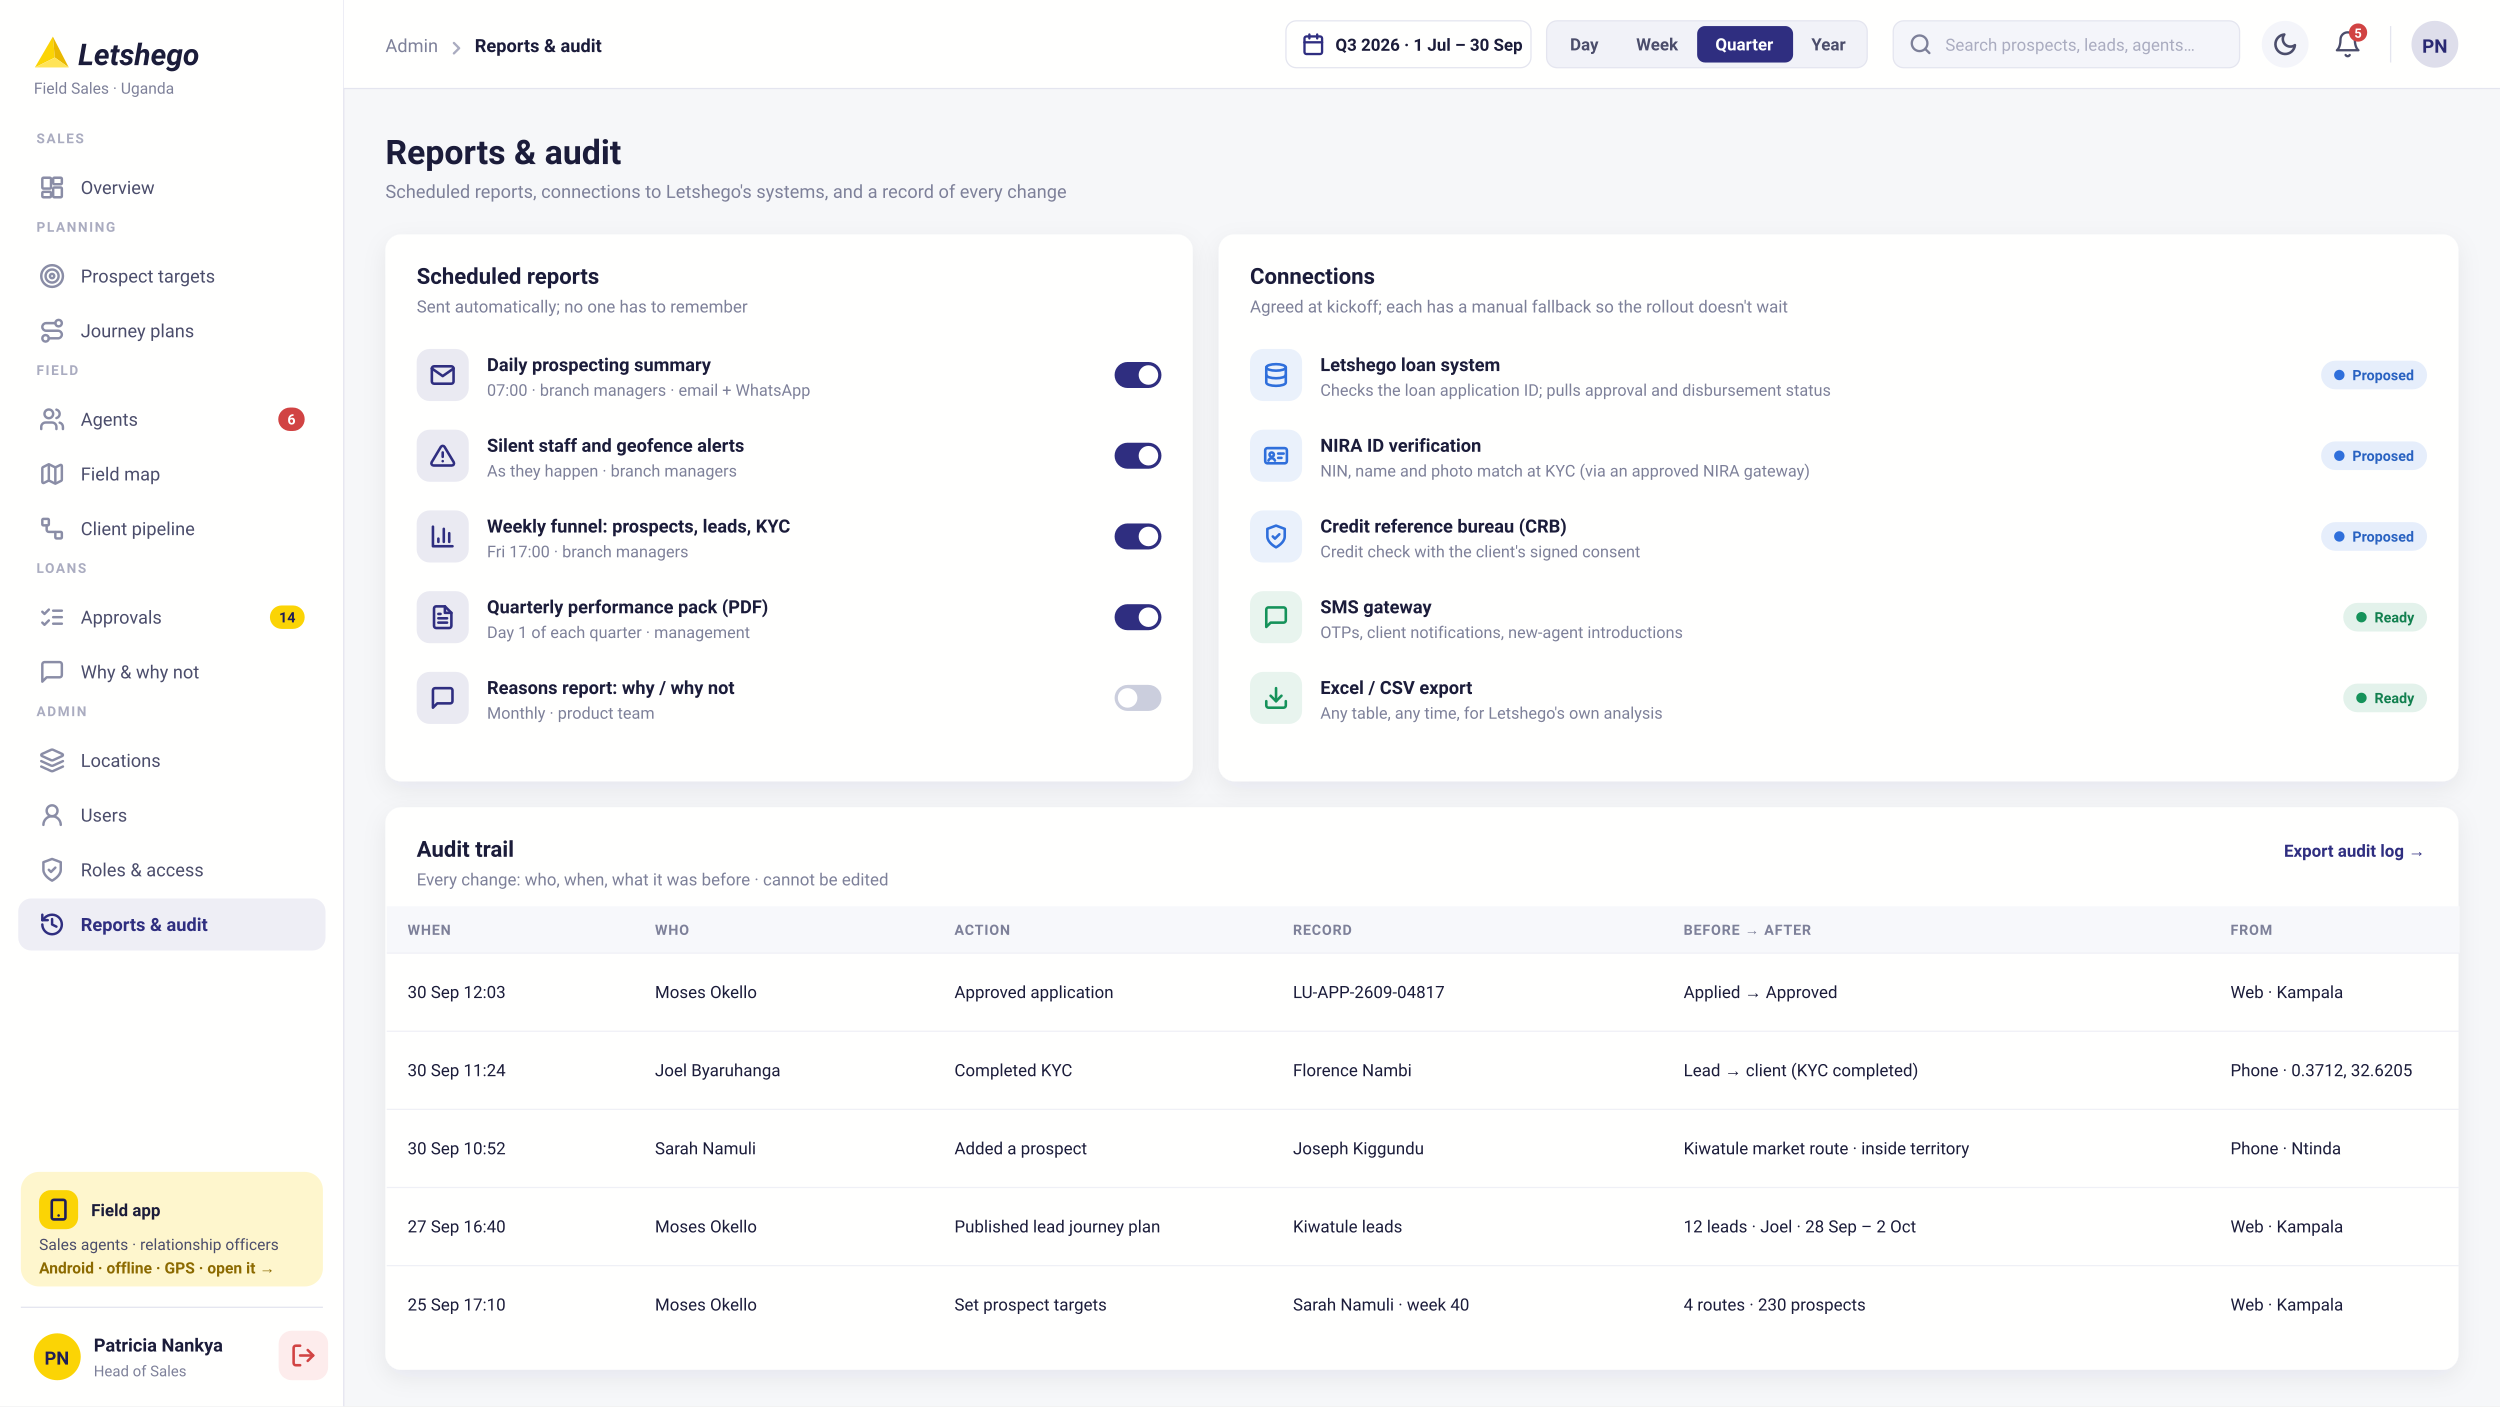
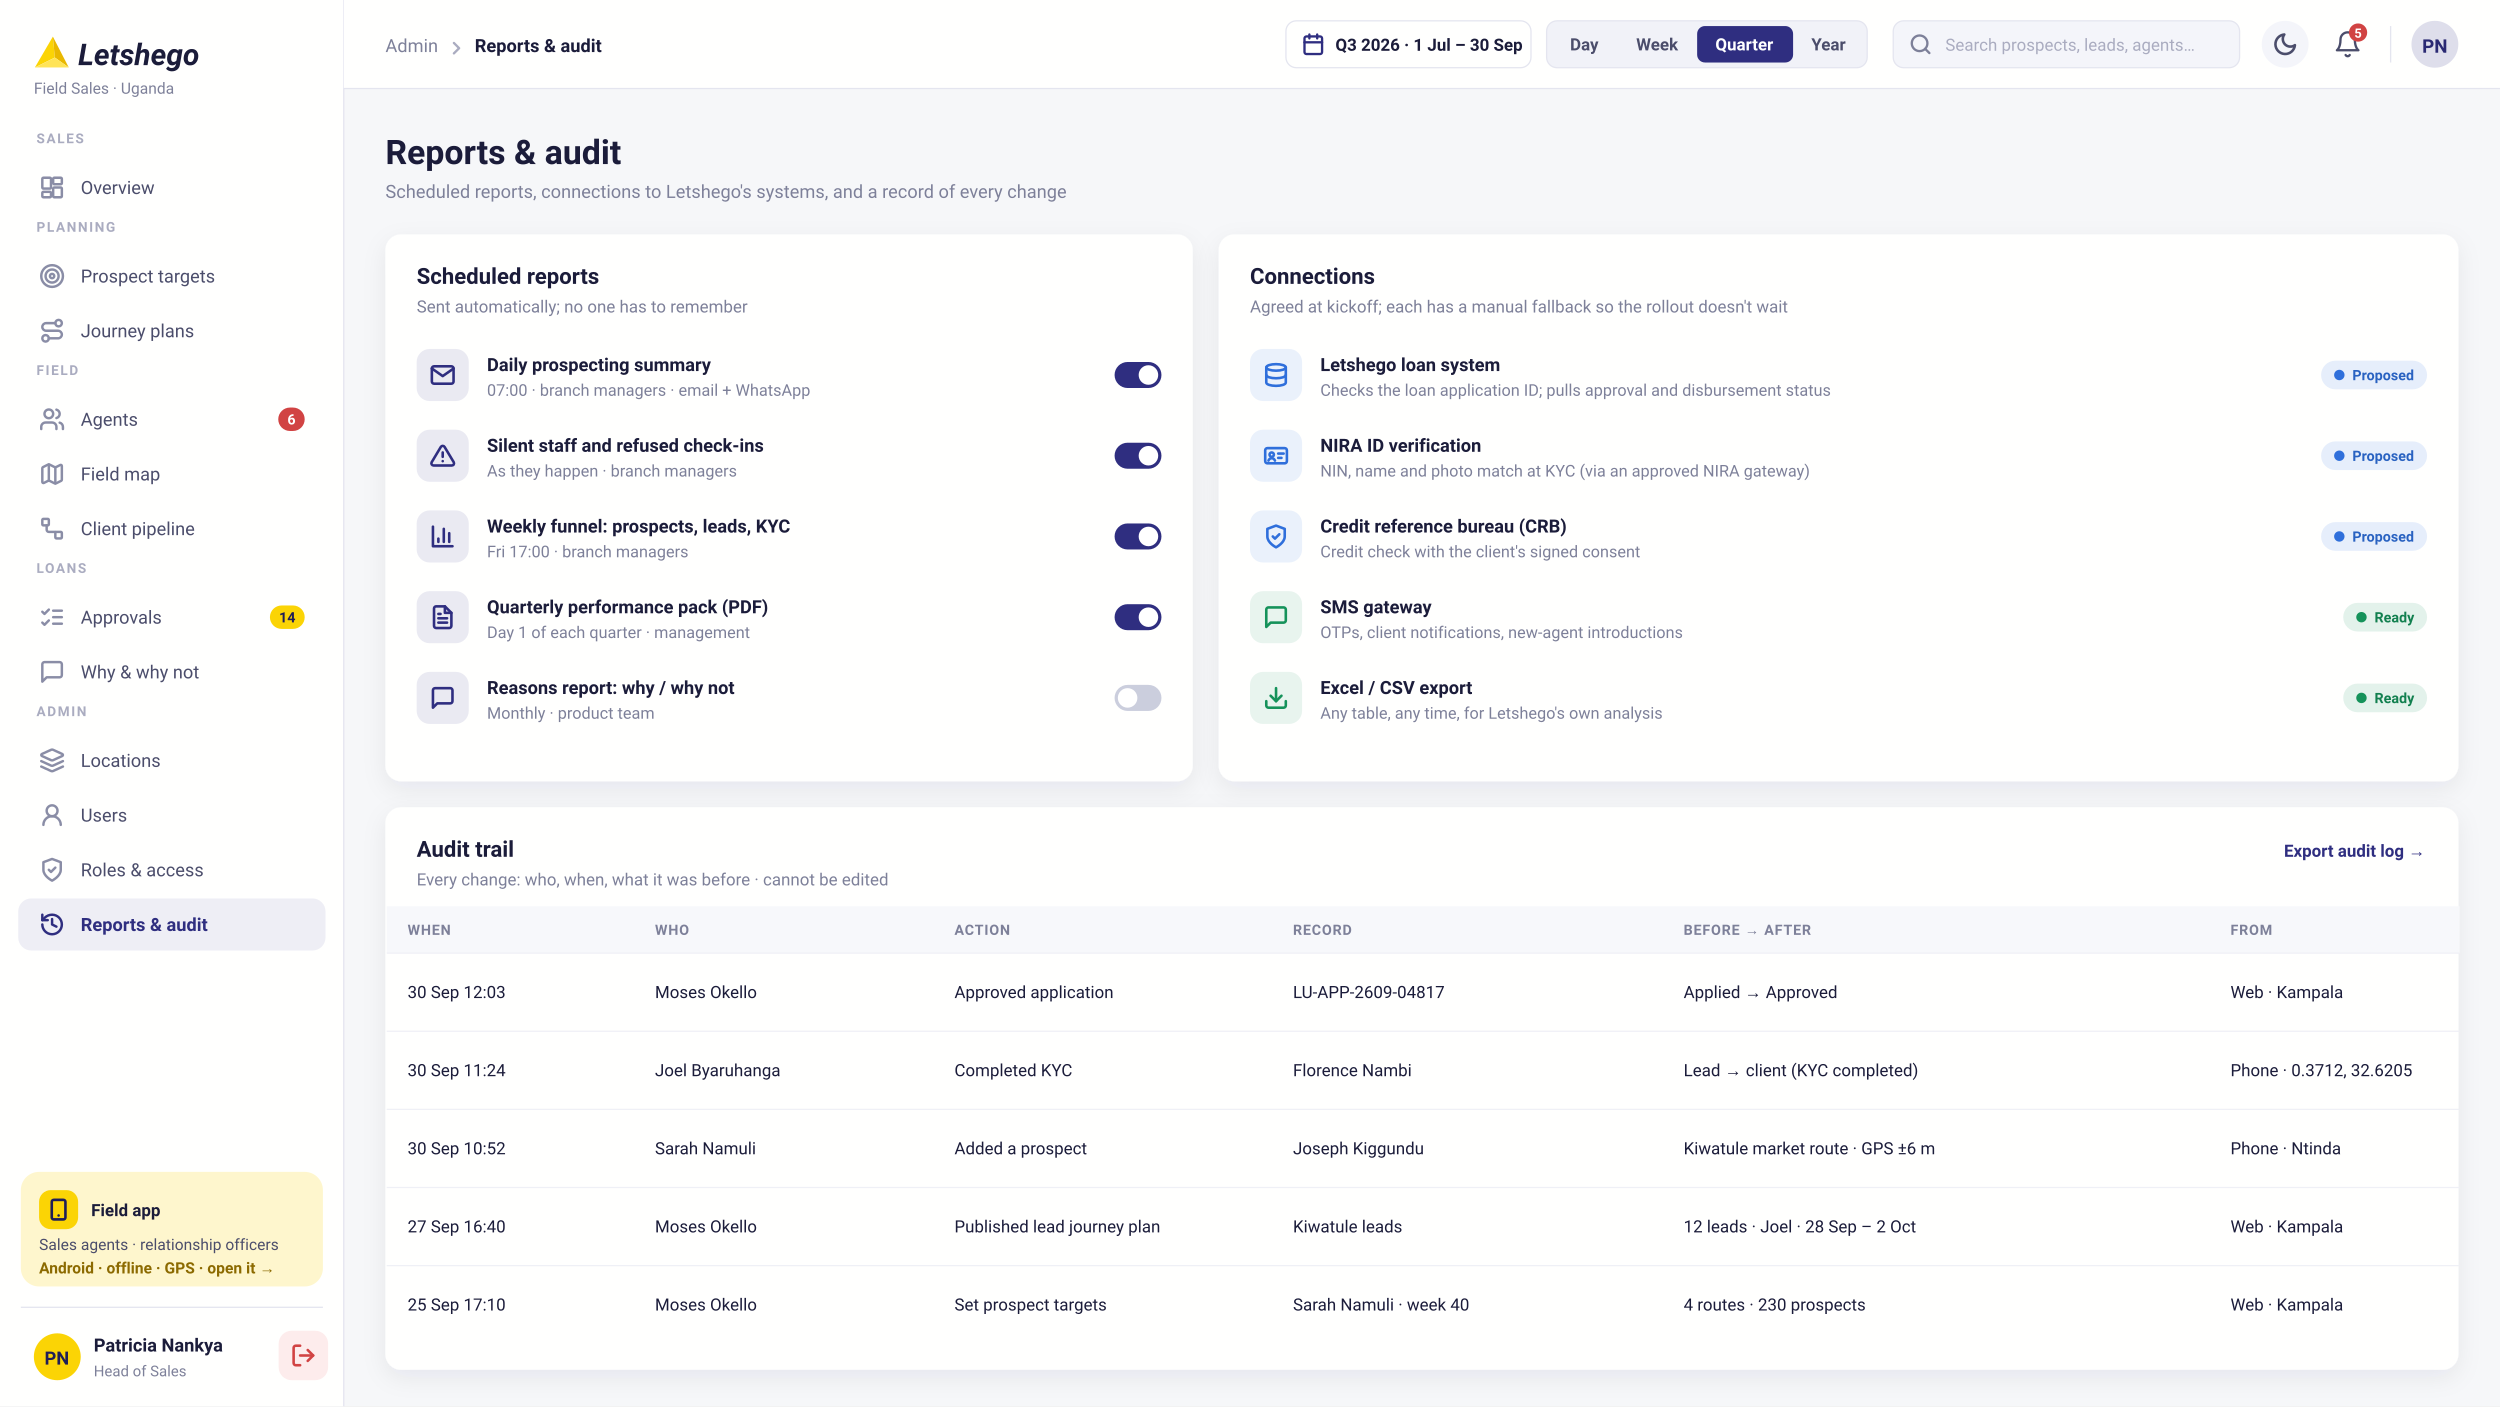
<svg xmlns="http://www.w3.org/2000/svg" width="1920" height="1080" viewBox="0 0 1920 1080">
  <defs>
    <filter id="soft" x="-20%" y="-20%" width="140%" height="170%">
      <feDropShadow dx="0" dy="6" stdDeviation="9" flood-color="#1B1C3A" flood-opacity="0.07" />
    </filter>
  </defs>
  <rect id="page-background" x="0.0" y="0.0" width="1920.0" height="1080.0" fill="#F6F7F9" />
  <g id="sidebar">
    <rect id="sidebar-bg" x="0.0" y="0.0" width="264.0" height="1080.0" fill="#FFFFFE" />
    <line x1="264.0" y1="0.0" x2="264.0" y2="1080.0" stroke="#E4E5EF" stroke-width="1" />
    <g id="letshego-wordmark">
      <g id="letshego-triangle">
        <path d="M40.6 28.1 L26.8 51.8 L42.1 44.2 Z" fill="#FBD405" />
        <path d="M40.6 28.1 L42.1 44.2 L52.8 51.8 Z" fill="#E9B800" />
        <path d="M26.8 51.8 L42.1 44.2 L52.8 51.8 Z" fill="#FFE457" />
      </g>
      <text id="Letshego" x="60.0" y="50.0" font-family="Segoe UI, Roboto, Helvetica Neue, Arial, sans-serif" font-size="23" font-weight="700" fill="#1B1C3A" font-style="italic">Letshego</text>
    </g>
    <text id="product-sub" x="26.0" y="72.0" font-family="Segoe UI, Roboto, Helvetica Neue, Arial, sans-serif" font-size="12" font-weight="400" fill="#7D8099">Field Sales · Uganda</text>
    <text id="nav-group-SALES" x="28.0" y="110.0" font-family="Segoe UI, Roboto, Helvetica Neue, Arial, sans-serif" font-size="10.5" font-weight="600" fill="#AAACC0" letter-spacing="1.2">SALES</text>
    <g id="nav-Overview">
      <g id="icon-grid" transform="translate(30.0 134.0) scale(0.8333)">
        <path d="M4 3h6a1 1 0 0 1 1 1v8a1 1 0 0 1-1 1H4a1 1 0 0 1-1-1V4a1 1 0 0 1 1-1z" fill="none" stroke="#8A8DA6" stroke-width="2.28" stroke-linecap="round" stroke-linejoin="round" />
        <path d="M14 3h6a1 1 0 0 1 1 1v4a1 1 0 0 1-1 1h-6a1 1 0 0 1-1-1V4a1 1 0 0 1 1-1z" fill="none" stroke="#8A8DA6" stroke-width="2.28" stroke-linecap="round" stroke-linejoin="round" />
        <path d="M14 12h6a1 1 0 0 1 1 1v7a1 1 0 0 1-1 1h-6a1 1 0 0 1-1-1v-7a1 1 0 0 1 1-1z" fill="none" stroke="#8A8DA6" stroke-width="2.28" stroke-linecap="round" stroke-linejoin="round" />
        <path d="M4 16h6a1 1 0 0 1 1 1v3a1 1 0 0 1-1 1H4a1 1 0 0 1-1-1v-3a1 1 0 0 1 1-1z" fill="none" stroke="#8A8DA6" stroke-width="2.28" stroke-linecap="round" stroke-linejoin="round" />
      </g>
      <text id="label" x="62.0" y="149.0" font-family="Segoe UI, Roboto, Helvetica Neue, Arial, sans-serif" font-size="14" font-weight="400" fill="#4B4D6B">Overview</text>
    </g>
    <text id="nav-group-PLANNING" x="28.0" y="178.0" font-family="Segoe UI, Roboto, Helvetica Neue, Arial, sans-serif" font-size="10.5" font-weight="600" fill="#AAACC0" letter-spacing="1.2">PLANNING</text>
    <g id="nav-Prospect-targets">
      <g id="icon-target" transform="translate(30.0 202.0) scale(0.8333)">
        <path d="M12 2a10 10 0 1 0 0 20 10 10 0 1 0 0-20z" fill="none" stroke="#8A8DA6" stroke-width="2.28" stroke-linecap="round" stroke-linejoin="round" />
        <path d="M12 6a6 6 0 1 0 0 12 6 6 0 1 0 0-12z" fill="none" stroke="#8A8DA6" stroke-width="2.28" stroke-linecap="round" stroke-linejoin="round" />
        <path d="M12 10a2 2 0 1 0 0 4 2 2 0 1 0 0-4z" fill="none" stroke="#8A8DA6" stroke-width="2.28" stroke-linecap="round" stroke-linejoin="round" />
      </g>
      <text id="label-2" x="62.0" y="217.0" font-family="Segoe UI, Roboto, Helvetica Neue, Arial, sans-serif" font-size="14" font-weight="400" fill="#4B4D6B">Prospect targets</text>
    </g>
    <g id="nav-Journey-plans">
      <g id="icon-route" transform="translate(30.0 244.0) scale(0.8333)">
        <path d="M6 16a3 3 0 1 0 0 6 3 3 0 1 0 0-6z" fill="none" stroke="#8A8DA6" stroke-width="2.28" stroke-linecap="round" stroke-linejoin="round" />
        <path d="M9 19h8.5a3.5 3.5 0 0 0 0-7h-11a3.5 3.5 0 0 1 0-7H15" fill="none" stroke="#8A8DA6" stroke-width="2.28" stroke-linecap="round" stroke-linejoin="round" />
        <path d="M18 2a3 3 0 1 0 0 6 3 3 0 1 0 0-6z" fill="none" stroke="#8A8DA6" stroke-width="2.28" stroke-linecap="round" stroke-linejoin="round" />
      </g>
      <text id="label-3" x="62.0" y="259.0" font-family="Segoe UI, Roboto, Helvetica Neue, Arial, sans-serif" font-size="14" font-weight="400" fill="#4B4D6B">Journey plans</text>
    </g>
    <text id="nav-group-FIELD" x="28.0" y="288.0" font-family="Segoe UI, Roboto, Helvetica Neue, Arial, sans-serif" font-size="10.5" font-weight="600" fill="#AAACC0" letter-spacing="1.2">FIELD</text>
    <g id="nav-Agents">
      <g id="icon-users" transform="translate(30.0 312.0) scale(0.8333)">
        <path d="M16 21v-2a4 4 0 0 0-4-4H6a4 4 0 0 0-4 4v2" fill="none" stroke="#8A8DA6" stroke-width="2.28" stroke-linecap="round" stroke-linejoin="round" />
        <path d="M9 3a4 4 0 1 0 0 8 4 4 0 1 0 0-8z" fill="none" stroke="#8A8DA6" stroke-width="2.28" stroke-linecap="round" stroke-linejoin="round" />
        <path d="M22 21v-2a4 4 0 0 0-3-3.87" fill="none" stroke="#8A8DA6" stroke-width="2.28" stroke-linecap="round" stroke-linejoin="round" />
        <path d="M16 3.13a4 4 0 0 1 0 7.75" fill="none" stroke="#8A8DA6" stroke-width="2.28" stroke-linecap="round" stroke-linejoin="round" />
      </g>
      <text id="label-4" x="62.0" y="327.0" font-family="Segoe UI, Roboto, Helvetica Neue, Arial, sans-serif" font-size="14" font-weight="400" fill="#4B4D6B">Agents</text>
      <rect id="badge" x="213.7" y="313.0" width="20.3" height="18.0" rx="9" fill="#D14343" />
      <text id="badge-n" x="220.7" y="326.0" font-family="Segoe UI, Roboto, Helvetica Neue, Arial, sans-serif" font-size="11" font-weight="700" fill="#FFFFFF">6</text>
    </g>
    <g id="nav-Field-map">
      <g id="icon-map" transform="translate(30.0 354.0) scale(0.8333)">
        <path d="M14.1 5.55a2 2 0 0 0 1.8 0l3.65-1.83A1 1 0 0 1 21 4.62v12.76a1 1 0 0 1-.55.9l-4.55 2.27a2 2 0 0 1-1.8 0l-4.2-2.1a2 2 0 0 0-1.8 0l-3.65 1.83A1 1 0 0 1 3 19.38V6.62a1 1 0 0 1 .55-.9l4.55-2.27a2 2 0 0 1 1.8 0z" fill="none" stroke="#8A8DA6" stroke-width="2.28" stroke-linecap="round" stroke-linejoin="round" />
        <path d="M15 5.76v15" fill="none" stroke="#8A8DA6" stroke-width="2.28" stroke-linecap="round" stroke-linejoin="round" />
        <path d="M9 3.24v15" fill="none" stroke="#8A8DA6" stroke-width="2.28" stroke-linecap="round" stroke-linejoin="round" />
      </g>
      <text id="label-5" x="62.0" y="369.0" font-family="Segoe UI, Roboto, Helvetica Neue, Arial, sans-serif" font-size="14" font-weight="400" fill="#4B4D6B">Field map</text>
    </g>
    <g id="nav-Client-pipeline">
      <g id="icon-workflow" transform="translate(30.0 396.0) scale(0.8333)">
        <path d="M4 3h4a1 1 0 0 1 1 1v4a1 1 0 0 1-1 1H4a1 1 0 0 1-1-1V4a1 1 0 0 1 1-1z" fill="none" stroke="#8A8DA6" stroke-width="2.28" stroke-linecap="round" stroke-linejoin="round" />
        <path d="M16 15h4a1 1 0 0 1 1 1v4a1 1 0 0 1-1 1h-4a1 1 0 0 1-1-1v-4a1 1 0 0 1 1-1z" fill="none" stroke="#8A8DA6" stroke-width="2.28" stroke-linecap="round" stroke-linejoin="round" />
        <path d="M7 9v4a2 2 0 0 0 2 2h6" fill="none" stroke="#8A8DA6" stroke-width="2.28" stroke-linecap="round" stroke-linejoin="round" />
      </g>
      <text id="label-6" x="62.0" y="411.0" font-family="Segoe UI, Roboto, Helvetica Neue, Arial, sans-serif" font-size="14" font-weight="400" fill="#4B4D6B">Client pipeline</text>
    </g>
    <text id="nav-group-LOANS" x="28.0" y="440.0" font-family="Segoe UI, Roboto, Helvetica Neue, Arial, sans-serif" font-size="10.5" font-weight="600" fill="#AAACC0" letter-spacing="1.2">LOANS</text>
    <g id="nav-Approvals">
      <g id="icon-listcheck" transform="translate(30.0 464.0) scale(0.8333)">
        <path d="M3 17l2 2 4-4" fill="none" stroke="#8A8DA6" stroke-width="2.28" stroke-linecap="round" stroke-linejoin="round" />
        <path d="M3 7l2 2 4-4" fill="none" stroke="#8A8DA6" stroke-width="2.28" stroke-linecap="round" stroke-linejoin="round" />
        <path d="M13 6h8" fill="none" stroke="#8A8DA6" stroke-width="2.28" stroke-linecap="round" stroke-linejoin="round" />
        <path d="M13 12h8" fill="none" stroke="#8A8DA6" stroke-width="2.28" stroke-linecap="round" stroke-linejoin="round" />
        <path d="M13 18h8" fill="none" stroke="#8A8DA6" stroke-width="2.28" stroke-linecap="round" stroke-linejoin="round" />
      </g>
      <text id="label-7" x="62.0" y="479.0" font-family="Segoe UI, Roboto, Helvetica Neue, Arial, sans-serif" font-size="14" font-weight="400" fill="#4B4D6B">Approvals</text>
      <rect id="badge-2" x="207.3" y="465.0" width="26.7" height="18.0" rx="9" fill="#FBD405" />
      <text id="badge-n-2" x="214.3" y="478.0" font-family="Segoe UI, Roboto, Helvetica Neue, Arial, sans-serif" font-size="11" font-weight="700" fill="#1F1E57">14</text>
    </g>
    <g id="nav-Why-why-not">
      <g id="icon-message" transform="translate(30.0 506.0) scale(0.8333)">
        <path d="M21 15a2 2 0 0 1-2 2H7l-4 4V5a2 2 0 0 1 2-2h14a2 2 0 0 1 2 2z" fill="none" stroke="#8A8DA6" stroke-width="2.28" stroke-linecap="round" stroke-linejoin="round" />
      </g>
      <text id="label-8" x="62.0" y="521.0" font-family="Segoe UI, Roboto, Helvetica Neue, Arial, sans-serif" font-size="14" font-weight="400" fill="#4B4D6B">Why &amp; why not</text>
    </g>
    <text id="nav-group-ADMIN" x="28.0" y="550.0" font-family="Segoe UI, Roboto, Helvetica Neue, Arial, sans-serif" font-size="10.5" font-weight="600" fill="#AAACC0" letter-spacing="1.2">ADMIN</text>
    <g id="nav-Locations">
      <g id="icon-layers" transform="translate(30.0 574.0) scale(0.8333)">
        <path d="M12.83 2.18a2 2 0 0 0-1.66 0L2.6 6.08a1 1 0 0 0 0 1.83l8.58 3.91a2 2 0 0 0 1.66 0l8.58-3.9a1 1 0 0 0 0-1.83z" fill="none" stroke="#8A8DA6" stroke-width="2.28" stroke-linecap="round" stroke-linejoin="round" />
        <path d="M22 17.65l-9.17 4.16a2 2 0 0 1-1.66 0L2 17.65" fill="none" stroke="#8A8DA6" stroke-width="2.28" stroke-linecap="round" stroke-linejoin="round" />
        <path d="M22 12.65l-9.17 4.16a2 2 0 0 1-1.66 0L2 12.65" fill="none" stroke="#8A8DA6" stroke-width="2.28" stroke-linecap="round" stroke-linejoin="round" />
      </g>
      <text id="label-9" x="62.0" y="589.0" font-family="Segoe UI, Roboto, Helvetica Neue, Arial, sans-serif" font-size="14" font-weight="400" fill="#4B4D6B">Locations</text>
    </g>
    <g id="nav-Users">
      <g id="icon-user" transform="translate(30.0 616.0) scale(0.8333)">
        <path d="M12 3a5 5 0 1 0 0 10 5 5 0 1 0 0-10z" fill="none" stroke="#8A8DA6" stroke-width="2.28" stroke-linecap="round" stroke-linejoin="round" />
        <path d="M20 21a8 8 0 0 0-16 0" fill="none" stroke="#8A8DA6" stroke-width="2.28" stroke-linecap="round" stroke-linejoin="round" />
      </g>
      <text id="label-10" x="62.0" y="631.0" font-family="Segoe UI, Roboto, Helvetica Neue, Arial, sans-serif" font-size="14" font-weight="400" fill="#4B4D6B">Users</text>
    </g>
    <g id="nav-Roles-access">
      <g id="icon-shield" transform="translate(30.0 658.0) scale(0.8333)">
        <path d="M12 22s8-4 8-10V5l-8-3-8 3v7c0 6 8 10 8 10z" fill="none" stroke="#8A8DA6" stroke-width="2.28" stroke-linecap="round" stroke-linejoin="round" />
        <path d="M9 12l2 2 4-4" fill="none" stroke="#8A8DA6" stroke-width="2.28" stroke-linecap="round" stroke-linejoin="round" />
      </g>
      <text id="label-11" x="62.0" y="673.0" font-family="Segoe UI, Roboto, Helvetica Neue, Arial, sans-serif" font-size="14" font-weight="400" fill="#4B4D6B">Roles &amp; access</text>
    </g>
    <g id="nav-Reports-audit">
      <rect id="active-bg" x="14.0" y="690.0" width="236.0" height="40.0" rx="10" fill="#EEEEF5" />
      <g id="icon-history" transform="translate(30.0 700.0) scale(0.8333)">
        <path d="M3 12a9 9 0 1 0 9-9 9.75 9.75 0 0 0-6.74 2.74L3 8" fill="none" stroke="#2F2E80" stroke-width="2.28" stroke-linecap="round" stroke-linejoin="round" />
        <path d="M3 3v5h5" fill="none" stroke="#2F2E80" stroke-width="2.28" stroke-linecap="round" stroke-linejoin="round" />
        <path d="M12 7v5l4 2" fill="none" stroke="#2F2E80" stroke-width="2.28" stroke-linecap="round" stroke-linejoin="round" />
      </g>
      <text id="label-12" x="62.0" y="715.0" font-family="Segoe UI, Roboto, Helvetica Neue, Arial, sans-serif" font-size="14" font-weight="600" fill="#2F2E80">Reports &amp; audit</text>
    </g>
    <g id="field-app-card">
      <rect id="app-card" x="16.0" y="900.0" width="232.0" height="88.0" rx="14" fill="#FEF6CD" />
      <rect x="30.0" y="914.0" width="30.0" height="30.0" rx="9" fill="#FBD405" />
      <g id="icon-phone" transform="translate(36.0 920.0) scale(0.75)">
        <path d="M7 2h10a2 2 0 0 1 2 2v16a2 2 0 0 1-2 2H7a2 2 0 0 1-2-2V4a2 2 0 0 1 2-2z" fill="none" stroke="#1F1E57" stroke-width="2.67" stroke-linecap="round" stroke-linejoin="round" />
        <path d="M12 18h.01" fill="none" stroke="#1F1E57" stroke-width="2.67" stroke-linecap="round" stroke-linejoin="round" />
      </g>
      <text id="Field-app" x="70.0" y="934.0" font-family="Segoe UI, Roboto, Helvetica Neue, Arial, sans-serif" font-size="13" font-weight="700" fill="#1B1C3A">Field app</text>
      <text id="Sales-agents-relationship" x="30.0" y="960.0" font-family="Segoe UI, Roboto, Helvetica Neue, Arial, sans-serif" font-size="12" font-weight="400" fill="#4B4D6B">Sales agents · relationship officers</text>
      <text id="Android-offline-GPS-op" x="30.0" y="978.0" font-family="Segoe UI, Roboto, Helvetica Neue, Arial, sans-serif" font-size="12" font-weight="600" fill="#8C6A00">Android · offline · GPS · open it →</text>
    </g>
    <g id="sidebar-user">
      <line x1="16.0" y1="1004.0" x2="248.0" y2="1004.0" stroke="#E4E5EF" stroke-width="1" />
      <circle cx="44.0" cy="1042.0" r="18.0" fill="#FBD405" />
      <text id="PN" x="34.2" y="1048.0" font-family="Segoe UI, Roboto, Helvetica Neue, Arial, sans-serif" font-size="14" font-weight="700" fill="#1F1E57">PN</text>
      <text id="Patricia-Nankya" x="72.0" y="1038.0" font-family="Segoe UI, Roboto, Helvetica Neue, Arial, sans-serif" font-size="14" font-weight="600" fill="#1B1C3A">Patricia Nankya</text>
      <text id="Head-of-Sales" x="72.0" y="1057.0" font-family="Segoe UI, Roboto, Helvetica Neue, Arial, sans-serif" font-size="11.5" font-weight="400" fill="#7D8099">Head of Sales</text>
      <rect id="sign-out-button" x="214.0" y="1022.0" width="38.0" height="38.0" rx="10" fill="#FDECEC" />
      <g id="icon-logout" transform="translate(223.0 1031.0) scale(0.8333)">
        <path d="M9 21H5a2 2 0 0 1-2-2V5a2 2 0 0 1 2-2h4" fill="none" stroke="#D14343" stroke-width="2.40" stroke-linecap="round" stroke-linejoin="round" />
        <path d="M16 17l5-5-5-5" fill="none" stroke="#D14343" stroke-width="2.40" stroke-linecap="round" stroke-linejoin="round" />
        <path d="M21 12H9" fill="none" stroke="#D14343" stroke-width="2.40" stroke-linecap="round" stroke-linejoin="round" />
      </g>
    </g>
  </g>
  <g id="top-bar">
    <rect id="top-bar-bg" x="264.0" y="0.0" width="1656.0" height="68.0" fill="#FFFFFE" />
    <line x1="264.0" y1="68.0" x2="1920.0" y2="68.0" stroke="#E4E5EF" stroke-width="1" />
    <text id="crumb-Admin" x="296.0" y="40.0" font-family="Segoe UI, Roboto, Helvetica Neue, Arial, sans-serif" font-size="14" font-weight="400" fill="#7D8099">Admin</text>
    <g id="icon-chevright" transform="translate(342.6 29.0) scale(0.6667)">
      <path d="M9 18l6-6-6-6" fill="none" stroke="#AAACC0" stroke-width="2.70" stroke-linecap="round" stroke-linejoin="round" />
    </g>
    <text id="crumb-Reports-audit" x="364.6" y="40.0" font-family="Segoe UI, Roboto, Helvetica Neue, Arial, sans-serif" font-size="14" font-weight="600" fill="#1B1C3A">Reports &amp; audit</text>
    <g id="avatar-PN">
      <circle cx="1870.0" cy="34.0" r="18.0" fill="#DEDEEB" />
      <text id="PN-2" x="1860.2" y="40.5" font-family="Segoe UI, Roboto, Helvetica Neue, Arial, sans-serif" font-size="14.4" font-weight="600" fill="#2A2973">PN</text>
    </g>
    <line x1="1836.0" y1="20.0" x2="1836.0" y2="48.0" stroke="#E4E5EF" stroke-width="1" />
    <g id="notifications">
      <g id="icon-bell" transform="translate(1792.0 23.0) scale(0.9167)">
        <path d="M6 8a6 6 0 0 1 12 0c0 7 3 9 3 9H3s3-2 3-9" fill="none" stroke="#4B4D6B" stroke-width="1.96" stroke-linecap="round" stroke-linejoin="round" />
        <path d="M10.3 21a1.94 1.94 0 0 0 3.4 0" fill="none" stroke="#4B4D6B" stroke-width="1.96" stroke-linecap="round" stroke-linejoin="round" />
      </g>
      <circle cx="1811.0" cy="25.0" r="7.0" fill="#D14343" />
      <text id="5" x="1808.1" y="29.0" font-family="Segoe UI, Roboto, Helvetica Neue, Arial, sans-serif" font-size="10" font-weight="700" fill="#FFFFFF">5</text>
    </g>
    <g id="theme-switch">
      <circle cx="1755.0" cy="34.0" r="18.0" fill="#F4F5FA" />
      <g id="icon-moon" transform="translate(1745.0 24.0) scale(0.8333)">
        <path d="M21 12.79A9 9 0 1 1 11.21 3 7 7 0 0 0 21 12.79z" fill="none" stroke="#4B4D6B" stroke-width="2.40" stroke-linecap="round" stroke-linejoin="round" />
      </g>
    </g>
    <g id="search">
      <rect x="1454.0" y="16.0" width="266.0" height="36.0" rx="8" fill="#F4F5FA" stroke="#E4E5EF" stroke-width="1" />
      <g id="icon-search" transform="translate(1466.0 25.0) scale(0.75)">
        <path d="M11 3a8 8 0 1 0 0 16 8 8 0 1 0 0-16z" fill="none" stroke="#7D8099" stroke-width="2.40" stroke-linecap="round" stroke-linejoin="round" />
        <path d="M21 21l-4.3-4.3" fill="none" stroke="#7D8099" stroke-width="2.40" stroke-linecap="round" stroke-linejoin="round" />
      </g>
      <text id="Search-prospects-leads-age" x="1494.0" y="39.0" font-family="Segoe UI, Roboto, Helvetica Neue, Arial, sans-serif" font-size="13" font-weight="400" fill="#AAACC0">Search prospects, leads, agents…</text>
    </g>
    <g id="segmented-control">
      <rect x="1187.8" y="16.0" width="246.2" height="36.0" rx="8" fill="#F1F2F8" stroke="#E4E5EF" stroke-width="1" />
      <text id="Day" x="1205.8" y="38.7" font-family="Segoe UI, Roboto, Helvetica Neue, Arial, sans-serif" font-size="13" font-weight="600" fill="#4B4D6B">Day</text>
      <text id="Week" x="1256.6" y="38.7" font-family="Segoe UI, Roboto, Helvetica Neue, Arial, sans-serif" font-size="13" font-weight="600" fill="#4B4D6B">Week</text>
      <rect x="1303.4" y="20.0" width="73.7" height="28.0" rx="6" fill="#2F2E80" />
      <text id="Quarter" x="1317.4" y="38.7" font-family="Segoe UI, Roboto, Helvetica Neue, Arial, sans-serif" font-size="13" font-weight="600" fill="#FFFFFF">Quarter</text>
      <text id="Year" x="1391.1" y="38.7" font-family="Segoe UI, Roboto, Helvetica Neue, Arial, sans-serif" font-size="13" font-weight="600" fill="#4B4D6B">Year</text>
    </g>
    <g id="date-range">
      <rect x="987.6" y="16.0" width="188.2" height="36.0" rx="8" fill="#FFFFFE" stroke="#E4E5EF" stroke-width="1" />
      <g id="icon-calendar" transform="translate(999.6 25.0) scale(0.75)">
        <path d="M5 4h14a2 2 0 0 1 2 2v14a2 2 0 0 1-2 2H5a2 2 0 0 1-2-2V6a2 2 0 0 1 2-2z" fill="none" stroke="#2F2E80" stroke-width="2.40" stroke-linecap="round" stroke-linejoin="round" />
        <path d="M16 2v4" fill="none" stroke="#2F2E80" stroke-width="2.40" stroke-linecap="round" stroke-linejoin="round" />
        <path d="M8 2v4" fill="none" stroke="#2F2E80" stroke-width="2.40" stroke-linecap="round" stroke-linejoin="round" />
        <path d="M3 10h18" fill="none" stroke="#2F2E80" stroke-width="2.40" stroke-linecap="round" stroke-linejoin="round" />
      </g>
      <text id="Q3-2026-1-Jul-30-Sep" x="1025.6" y="39.0" font-family="Segoe UI, Roboto, Helvetica Neue, Arial, sans-serif" font-size="13" font-weight="600" fill="#1B1C3A">Q3 2026 · 1 Jul – 30 Sep</text>
    </g>
  </g>
  <text id="page-title" x="296.0" y="126.0" font-family="Segoe UI, Roboto, Helvetica Neue, Arial, sans-serif" font-size="26" font-weight="700" fill="#1B1C3A">Reports &amp; audit</text>
  <text id="page-subtitle" x="296.0" y="152.0" font-family="Segoe UI, Roboto, Helvetica Neue, Arial, sans-serif" font-size="14" font-weight="400" fill="#7D8099">Scheduled reports, connections to Letshego's systems, and a record of every change</text>
  <rect id="Scheduled-reports-bg" x="296.0" y="180.0" width="620.0" height="420.0" rx="12" fill="#FFFFFE" filter="url(#soft)" />
  <text id="title" x="320.0" y="218.0" font-family="Segoe UI, Roboto, Helvetica Neue, Arial, sans-serif" font-size="17" font-weight="600" fill="#1B1C3A">Scheduled reports</text>
  <text id="subtitle" x="320.0" y="240.0" font-family="Segoe UI, Roboto, Helvetica Neue, Arial, sans-serif" font-size="13" font-weight="400" fill="#7D8099">Sent automatically; no one has to remember</text>
  <rect x="320.0" y="268.0" width="40.0" height="40.0" rx="10" fill="#EAEAF2" />
  <g id="icon-mail" transform="translate(330.0 278.0) scale(0.8333)">
    <path d="M4 4h16a2 2 0 0 1 2 2v12a2 2 0 0 1-2 2H4a2 2 0 0 1-2-2V6a2 2 0 0 1 2-2z" fill="none" stroke="#2F2E80" stroke-width="2.40" stroke-linecap="round" stroke-linejoin="round" />
    <path d="M22 6l-10 7L2 6" fill="none" stroke="#2F2E80" stroke-width="2.40" stroke-linecap="round" stroke-linejoin="round" />
  </g>
  <text id="Daily-prospecting-summary" x="374.0" y="285.0" font-family="Segoe UI, Roboto, Helvetica Neue, Arial, sans-serif" font-size="14" font-weight="600" fill="#1B1C3A">Daily prospecting summary</text>
  <text id="07-00-branch-managers-em" x="374.0" y="304.0" font-family="Segoe UI, Roboto, Helvetica Neue, Arial, sans-serif" font-size="12.5" font-weight="400" fill="#7D8099">07:00 · branch managers · email + WhatsApp</text>
  <g id="toggle">
    <rect x="856.0" y="278.0" width="36.0" height="20.0" rx="10" fill="#2F2E80" />
    <circle cx="882.0" cy="288.0" r="7.5" fill="#FFFFFF" />
  </g>
  <rect x="320.0" y="330.0" width="40.0" height="40.0" rx="10" fill="#EAEAF2" />
  <g id="icon-alert" transform="translate(330.0 340.0) scale(0.8333)">
    <path d="M10.29 3.86L1.82 18a2 2 0 0 0 1.71 3h16.94a2 2 0 0 0 1.71-3L13.71 3.86a2 2 0 0 0-3.42 0z" fill="none" stroke="#2F2E80" stroke-width="2.40" stroke-linecap="round" stroke-linejoin="round" />
    <path d="M12 9v4" fill="none" stroke="#2F2E80" stroke-width="2.40" stroke-linecap="round" stroke-linejoin="round" />
    <path d="M12 17h.01" fill="none" stroke="#2F2E80" stroke-width="2.40" stroke-linecap="round" stroke-linejoin="round" />
  </g>
-   <text id="Silent-staff-and-geofence-al" x="374.0" y="347.0" font-family="Segoe UI, Roboto, Helvetica Neue, Arial, sans-serif" font-size="14" font-weight="600" fill="#1B1C3A">Silent staff and geofence alerts</text>
+   <text id="Silent-staff-and-refused-che" x="374.0" y="347.0" font-family="Segoe UI, Roboto, Helvetica Neue, Arial, sans-serif" font-size="14" font-weight="600" fill="#1B1C3A">Silent staff and refused check-ins</text>
  <text id="As-they-happen-branch-mana" x="374.0" y="366.0" font-family="Segoe UI, Roboto, Helvetica Neue, Arial, sans-serif" font-size="12.5" font-weight="400" fill="#7D8099">As they happen · branch managers</text>
  <g id="toggle-2">
    <rect x="856.0" y="340.0" width="36.0" height="20.0" rx="10" fill="#2F2E80" />
    <circle cx="882.0" cy="350.0" r="7.5" fill="#FFFFFF" />
  </g>
  <rect x="320.0" y="392.0" width="40.0" height="40.0" rx="10" fill="#EAEAF2" />
  <g id="icon-bars" transform="translate(330.0 402.0) scale(0.8333)">
    <path d="M3 3v18h18" fill="none" stroke="#2F2E80" stroke-width="2.40" stroke-linecap="round" stroke-linejoin="round" />
    <path d="M18 17V9" fill="none" stroke="#2F2E80" stroke-width="2.40" stroke-linecap="round" stroke-linejoin="round" />
    <path d="M13 17V5" fill="none" stroke="#2F2E80" stroke-width="2.40" stroke-linecap="round" stroke-linejoin="round" />
    <path d="M8 17v-3" fill="none" stroke="#2F2E80" stroke-width="2.40" stroke-linecap="round" stroke-linejoin="round" />
  </g>
  <text id="Weekly-funnel-prospects-le" x="374.0" y="409.0" font-family="Segoe UI, Roboto, Helvetica Neue, Arial, sans-serif" font-size="14" font-weight="600" fill="#1B1C3A">Weekly funnel: prospects, leads, KYC</text>
  <text id="Fri-17-00-branch-managers" x="374.0" y="428.0" font-family="Segoe UI, Roboto, Helvetica Neue, Arial, sans-serif" font-size="12.5" font-weight="400" fill="#7D8099">Fri 17:00 · branch managers</text>
  <g id="toggle-3">
    <rect x="856.0" y="402.0" width="36.0" height="20.0" rx="10" fill="#2F2E80" />
    <circle cx="882.0" cy="412.0" r="7.5" fill="#FFFFFF" />
  </g>
  <rect x="320.0" y="454.0" width="40.0" height="40.0" rx="10" fill="#EAEAF2" />
  <g id="icon-file" transform="translate(330.0 464.0) scale(0.8333)">
    <path d="M14 2H6a2 2 0 0 0-2 2v16a2 2 0 0 0 2 2h12a2 2 0 0 0 2-2V8z" fill="none" stroke="#2F2E80" stroke-width="2.40" stroke-linecap="round" stroke-linejoin="round" />
    <path d="M14 2v6h6" fill="none" stroke="#2F2E80" stroke-width="2.40" stroke-linecap="round" stroke-linejoin="round" />
    <path d="M16 13H8" fill="none" stroke="#2F2E80" stroke-width="2.40" stroke-linecap="round" stroke-linejoin="round" />
    <path d="M16 17H8" fill="none" stroke="#2F2E80" stroke-width="2.40" stroke-linecap="round" stroke-linejoin="round" />
    <path d="M10 9H8" fill="none" stroke="#2F2E80" stroke-width="2.40" stroke-linecap="round" stroke-linejoin="round" />
  </g>
  <text id="Quarterly-performance-pack" x="374.0" y="471.0" font-family="Segoe UI, Roboto, Helvetica Neue, Arial, sans-serif" font-size="14" font-weight="600" fill="#1B1C3A">Quarterly performance pack (PDF)</text>
  <text id="Day-1-of-each-quarter-mana" x="374.0" y="490.0" font-family="Segoe UI, Roboto, Helvetica Neue, Arial, sans-serif" font-size="12.5" font-weight="400" fill="#7D8099">Day 1 of each quarter · management</text>
  <g id="toggle-4">
    <rect x="856.0" y="464.0" width="36.0" height="20.0" rx="10" fill="#2F2E80" />
    <circle cx="882.0" cy="474.0" r="7.5" fill="#FFFFFF" />
  </g>
  <rect x="320.0" y="516.0" width="40.0" height="40.0" rx="10" fill="#EAEAF2" />
  <g id="icon-message-2" transform="translate(330.0 526.0) scale(0.8333)">
    <path d="M21 15a2 2 0 0 1-2 2H7l-4 4V5a2 2 0 0 1 2-2h14a2 2 0 0 1 2 2z" fill="none" stroke="#2F2E80" stroke-width="2.40" stroke-linecap="round" stroke-linejoin="round" />
  </g>
  <text id="Reasons-report-why-why-no" x="374.0" y="533.0" font-family="Segoe UI, Roboto, Helvetica Neue, Arial, sans-serif" font-size="14" font-weight="600" fill="#1B1C3A">Reasons report: why / why not</text>
  <text id="Monthly-product-team" x="374.0" y="552.0" font-family="Segoe UI, Roboto, Helvetica Neue, Arial, sans-serif" font-size="12.5" font-weight="400" fill="#7D8099">Monthly · product team</text>
  <g id="toggle-5">
    <rect x="856.0" y="526.0" width="36.0" height="20.0" rx="10" fill="#CBCEDD" />
    <circle cx="866.0" cy="536.0" r="7.5" fill="#FFFFFF" />
  </g>
  <rect id="Connections-bg" x="936.0" y="180.0" width="952.0" height="420.0" rx="12" fill="#FFFFFE" filter="url(#soft)" />
  <text id="title-2" x="960.0" y="218.0" font-family="Segoe UI, Roboto, Helvetica Neue, Arial, sans-serif" font-size="17" font-weight="600" fill="#1B1C3A">Connections</text>
  <text id="subtitle-2" x="960.0" y="240.0" font-family="Segoe UI, Roboto, Helvetica Neue, Arial, sans-serif" font-size="13" font-weight="400" fill="#7D8099">Agreed at kickoff; each has a manual fallback so the rollout doesn't wait</text>
  <rect x="960.0" y="268.0" width="40.0" height="40.0" rx="10" fill="#EAF1FB" />
  <g id="icon-database" transform="translate(970.0 278.0) scale(0.8333)">
    <path d="M12 2c5 0 9 1.34 9 3s-4 3-9 3-9-1.34-9-3 4-3 9-3z" fill="none" stroke="#2F6FDB" stroke-width="2.40" stroke-linecap="round" stroke-linejoin="round" />
    <path d="M3 5v14c0 1.66 4 3 9 3s9-1.34 9-3V5" fill="none" stroke="#2F6FDB" stroke-width="2.40" stroke-linecap="round" stroke-linejoin="round" />
    <path d="M3 12c0 1.66 4 3 9 3s9-1.34 9-3" fill="none" stroke="#2F6FDB" stroke-width="2.40" stroke-linecap="round" stroke-linejoin="round" />
  </g>
  <text id="Letshego-loan-system" x="1014.0" y="285.0" font-family="Segoe UI, Roboto, Helvetica Neue, Arial, sans-serif" font-size="14" font-weight="600" fill="#1B1C3A">Letshego loan system</text>
  <text id="Checks-the-loan-application" x="1014.0" y="304.0" font-family="Segoe UI, Roboto, Helvetica Neue, Arial, sans-serif" font-size="12.5" font-weight="400" fill="#7D8099">Checks the loan application ID; pulls approval and disbursement status</text>
  <g id="chip-Proposed">
    <rect x="1782.6" y="277.0" width="81.4" height="22.0" rx="11.0" fill="#E6EEFB" />
    <circle cx="1796.6" cy="288.0" r="4.0" fill="#2F6FDB" />
    <text id="Proposed" x="1806.6" y="292.0" font-family="Segoe UI, Roboto, Helvetica Neue, Arial, sans-serif" font-size="11" font-weight="600" fill="#2962C1">Proposed</text>
  </g>
  <rect x="960.0" y="330.0" width="40.0" height="40.0" rx="10" fill="#EAF1FB" />
  <g id="icon-idcard" transform="translate(970.0 340.0) scale(0.8333)">
    <path d="M4 5h16a2 2 0 0 1 2 2v10a2 2 0 0 1-2 2H4a2 2 0 0 1-2-2V7a2 2 0 0 1 2-2z" fill="none" stroke="#2F6FDB" stroke-width="2.40" stroke-linecap="round" stroke-linejoin="round" />
    <path d="M8 9a2 2 0 1 0 0 4 2 2 0 1 0 0-4z" fill="none" stroke="#2F6FDB" stroke-width="2.40" stroke-linecap="round" stroke-linejoin="round" />
    <path d="M5 16.5c.6-1.5 1.7-2.2 3-2.2s2.4.7 3 2.2" fill="none" stroke="#2F6FDB" stroke-width="2.40" stroke-linecap="round" stroke-linejoin="round" />
    <path d="M14 10h5" fill="none" stroke="#2F6FDB" stroke-width="2.40" stroke-linecap="round" stroke-linejoin="round" />
    <path d="M14 14h3" fill="none" stroke="#2F6FDB" stroke-width="2.40" stroke-linecap="round" stroke-linejoin="round" />
  </g>
  <text id="NIRA-ID-verification" x="1014.0" y="347.0" font-family="Segoe UI, Roboto, Helvetica Neue, Arial, sans-serif" font-size="14" font-weight="600" fill="#1B1C3A">NIRA ID verification</text>
  <text id="NIN-name-and-photo-match-at" x="1014.0" y="366.0" font-family="Segoe UI, Roboto, Helvetica Neue, Arial, sans-serif" font-size="12.5" font-weight="400" fill="#7D8099">NIN, name and photo match at KYC (via an approved NIRA gateway)</text>
  <g id="chip-Proposed-2">
    <rect x="1782.6" y="339.0" width="81.4" height="22.0" rx="11.0" fill="#E6EEFB" />
    <circle cx="1796.6" cy="350.0" r="4.0" fill="#2F6FDB" />
    <text id="Proposed-2" x="1806.6" y="354.0" font-family="Segoe UI, Roboto, Helvetica Neue, Arial, sans-serif" font-size="11" font-weight="600" fill="#2962C1">Proposed</text>
  </g>
  <rect x="960.0" y="392.0" width="40.0" height="40.0" rx="10" fill="#EAF1FB" />
  <g id="icon-shield-2" transform="translate(970.0 402.0) scale(0.8333)">
    <path d="M12 22s8-4 8-10V5l-8-3-8 3v7c0 6 8 10 8 10z" fill="none" stroke="#2F6FDB" stroke-width="2.40" stroke-linecap="round" stroke-linejoin="round" />
    <path d="M9 12l2 2 4-4" fill="none" stroke="#2F6FDB" stroke-width="2.40" stroke-linecap="round" stroke-linejoin="round" />
  </g>
  <text id="Credit-reference-bureau-CRB" x="1014.0" y="409.0" font-family="Segoe UI, Roboto, Helvetica Neue, Arial, sans-serif" font-size="14" font-weight="600" fill="#1B1C3A">Credit reference bureau (CRB)</text>
  <text id="Credit-check-with-the-client" x="1014.0" y="428.0" font-family="Segoe UI, Roboto, Helvetica Neue, Arial, sans-serif" font-size="12.5" font-weight="400" fill="#7D8099">Credit check with the client's signed consent</text>
  <g id="chip-Proposed-3">
    <rect x="1782.6" y="401.0" width="81.4" height="22.0" rx="11.0" fill="#E6EEFB" />
    <circle cx="1796.6" cy="412.0" r="4.0" fill="#2F6FDB" />
    <text id="Proposed-3" x="1806.6" y="416.0" font-family="Segoe UI, Roboto, Helvetica Neue, Arial, sans-serif" font-size="11" font-weight="600" fill="#2962C1">Proposed</text>
  </g>
  <rect x="960.0" y="454.0" width="40.0" height="40.0" rx="10" fill="#E8F4EE" />
  <g id="icon-message-3" transform="translate(970.0 464.0) scale(0.8333)">
    <path d="M21 15a2 2 0 0 1-2 2H7l-4 4V5a2 2 0 0 1 2-2h14a2 2 0 0 1 2 2z" fill="none" stroke="#15925A" stroke-width="2.40" stroke-linecap="round" stroke-linejoin="round" />
  </g>
  <text id="SMS-gateway" x="1014.0" y="471.0" font-family="Segoe UI, Roboto, Helvetica Neue, Arial, sans-serif" font-size="14" font-weight="600" fill="#1B1C3A">SMS gateway</text>
  <text id="OTPs-client-notifications" x="1014.0" y="490.0" font-family="Segoe UI, Roboto, Helvetica Neue, Arial, sans-serif" font-size="12.5" font-weight="400" fill="#7D8099">OTPs, client notifications, new-agent introductions</text>
  <g id="chip-Ready">
    <rect x="1799.6" y="463.0" width="64.4" height="22.0" rx="11.0" fill="#E3F2EB" />
    <circle cx="1813.6" cy="474.0" r="4.0" fill="#15925A" />
    <text id="Ready" x="1823.6" y="478.0" font-family="Segoe UI, Roboto, Helvetica Neue, Arial, sans-serif" font-size="11" font-weight="600" fill="#12804F">Ready</text>
  </g>
  <rect x="960.0" y="516.0" width="40.0" height="40.0" rx="10" fill="#E8F4EE" />
  <g id="icon-download" transform="translate(970.0 526.0) scale(0.8333)">
    <path d="M21 15v4a2 2 0 0 1-2 2H5a2 2 0 0 1-2-2v-4" fill="none" stroke="#15925A" stroke-width="2.40" stroke-linecap="round" stroke-linejoin="round" />
    <path d="M7 10l5 5 5-5" fill="none" stroke="#15925A" stroke-width="2.40" stroke-linecap="round" stroke-linejoin="round" />
    <path d="M12 15V3" fill="none" stroke="#15925A" stroke-width="2.40" stroke-linecap="round" stroke-linejoin="round" />
  </g>
  <text id="Excel-CSV-export" x="1014.0" y="533.0" font-family="Segoe UI, Roboto, Helvetica Neue, Arial, sans-serif" font-size="14" font-weight="600" fill="#1B1C3A">Excel / CSV export</text>
  <text id="Any-table-any-time-for-Let" x="1014.0" y="552.0" font-family="Segoe UI, Roboto, Helvetica Neue, Arial, sans-serif" font-size="12.5" font-weight="400" fill="#7D8099">Any table, any time, for Letshego's own analysis</text>
  <g id="chip-Ready-2">
    <rect x="1799.6" y="525.0" width="64.4" height="22.0" rx="11.0" fill="#E3F2EB" />
    <circle cx="1813.6" cy="536.0" r="4.0" fill="#15925A" />
    <text id="Ready-2" x="1823.6" y="540.0" font-family="Segoe UI, Roboto, Helvetica Neue, Arial, sans-serif" font-size="11" font-weight="600" fill="#12804F">Ready</text>
  </g>
  <rect id="Audit-trail-bg" x="296.0" y="620.0" width="1592.0" height="432.0" rx="12" fill="#FFFFFE" filter="url(#soft)" />
  <text id="title-3" x="320.0" y="658.0" font-family="Segoe UI, Roboto, Helvetica Neue, Arial, sans-serif" font-size="17" font-weight="600" fill="#1B1C3A">Audit trail</text>
  <text id="subtitle-3" x="320.0" y="680.0" font-family="Segoe UI, Roboto, Helvetica Neue, Arial, sans-serif" font-size="13" font-weight="400" fill="#7D8099">Every change: who, when, what it was before · cannot be edited</text>
  <text id="card-action" x="1754.1" y="658.0" font-family="Segoe UI, Roboto, Helvetica Neue, Arial, sans-serif" font-size="13" font-weight="600" fill="#2F2E80">Export audit log →</text>
  <g id="table">
    <rect id="header-bg" x="297.0" y="696.0" width="1592.0" height="36.0" fill="#F7F8FB" />
    <text id="WHEN" x="313.0" y="718.0" font-family="Segoe UI, Roboto, Helvetica Neue, Arial, sans-serif" font-size="11" font-weight="600" fill="#7D8099" letter-spacing="0.6">WHEN</text>
    <text id="WHO" x="503.0" y="718.0" font-family="Segoe UI, Roboto, Helvetica Neue, Arial, sans-serif" font-size="11" font-weight="600" fill="#7D8099" letter-spacing="0.6">WHO</text>
    <text id="ACTION" x="733.0" y="718.0" font-family="Segoe UI, Roboto, Helvetica Neue, Arial, sans-serif" font-size="11" font-weight="600" fill="#7D8099" letter-spacing="0.6">ACTION</text>
    <text id="RECORD" x="993.0" y="718.0" font-family="Segoe UI, Roboto, Helvetica Neue, Arial, sans-serif" font-size="11" font-weight="600" fill="#7D8099" letter-spacing="0.6">RECORD</text>
    <text id="BEFORE-AFTER" x="1293.0" y="718.0" font-family="Segoe UI, Roboto, Helvetica Neue, Arial, sans-serif" font-size="11" font-weight="600" fill="#7D8099" letter-spacing="0.6">BEFORE → AFTER</text>
    <text id="FROM" x="1713.0" y="718.0" font-family="Segoe UI, Roboto, Helvetica Neue, Arial, sans-serif" font-size="11" font-weight="600" fill="#7D8099" letter-spacing="0.6">FROM</text>
    <g id="row-1">
      <line x1="297.0" y1="732.0" x2="1889.0" y2="732.0" stroke="#EFF0F6" stroke-width="1" />
      <text id="30-Sep-12-03" x="313.0" y="766.5" font-family="Segoe UI, Roboto, Helvetica Neue, Arial, sans-serif" font-size="13" font-weight="400" fill="#1B1C3A">30 Sep 12:03</text>
      <text id="Moses-Okello" x="503.0" y="766.5" font-family="Segoe UI, Roboto, Helvetica Neue, Arial, sans-serif" font-size="13" font-weight="400" fill="#1B1C3A">Moses Okello</text>
      <text id="Approved-application" x="733.0" y="766.5" font-family="Segoe UI, Roboto, Helvetica Neue, Arial, sans-serif" font-size="13" font-weight="400" fill="#1B1C3A">Approved application</text>
      <text id="LU-APP-2609-04817" x="993.0" y="766.5" font-family="Segoe UI, Roboto, Helvetica Neue, Arial, sans-serif" font-size="13" font-weight="400" fill="#1B1C3A">LU-APP-2609-04817</text>
      <text id="Applied-Approved" x="1293.0" y="766.5" font-family="Segoe UI, Roboto, Helvetica Neue, Arial, sans-serif" font-size="13" font-weight="400" fill="#1B1C3A">Applied → Approved</text>
      <text id="Web-Kampala" x="1713.0" y="766.5" font-family="Segoe UI, Roboto, Helvetica Neue, Arial, sans-serif" font-size="13" font-weight="400" fill="#1B1C3A">Web · Kampala</text>
    </g>
    <g id="row-2">
      <line x1="297.0" y1="792.0" x2="1889.0" y2="792.0" stroke="#EFF0F6" stroke-width="1" />
      <text id="30-Sep-11-24" x="313.0" y="826.5" font-family="Segoe UI, Roboto, Helvetica Neue, Arial, sans-serif" font-size="13" font-weight="400" fill="#1B1C3A">30 Sep 11:24</text>
      <text id="Joel-Byaruhanga" x="503.0" y="826.5" font-family="Segoe UI, Roboto, Helvetica Neue, Arial, sans-serif" font-size="13" font-weight="400" fill="#1B1C3A">Joel Byaruhanga</text>
      <text id="Completed-KYC" x="733.0" y="826.5" font-family="Segoe UI, Roboto, Helvetica Neue, Arial, sans-serif" font-size="13" font-weight="400" fill="#1B1C3A">Completed KYC</text>
      <text id="Florence-Nambi" x="993.0" y="826.5" font-family="Segoe UI, Roboto, Helvetica Neue, Arial, sans-serif" font-size="13" font-weight="400" fill="#1B1C3A">Florence Nambi</text>
      <text id="Lead-client-KYC-completed" x="1293.0" y="826.5" font-family="Segoe UI, Roboto, Helvetica Neue, Arial, sans-serif" font-size="13" font-weight="400" fill="#1B1C3A">Lead → client (KYC completed)</text>
      <text id="Phone-0-3712-32-6205" x="1713.0" y="826.5" font-family="Segoe UI, Roboto, Helvetica Neue, Arial, sans-serif" font-size="13" font-weight="400" fill="#1B1C3A">Phone · 0.3712, 32.6205</text>
    </g>
    <g id="row-3">
      <line x1="297.0" y1="852.0" x2="1889.0" y2="852.0" stroke="#EFF0F6" stroke-width="1" />
      <text id="30-Sep-10-52" x="313.0" y="886.5" font-family="Segoe UI, Roboto, Helvetica Neue, Arial, sans-serif" font-size="13" font-weight="400" fill="#1B1C3A">30 Sep 10:52</text>
      <text id="Sarah-Namuli" x="503.0" y="886.5" font-family="Segoe UI, Roboto, Helvetica Neue, Arial, sans-serif" font-size="13" font-weight="400" fill="#1B1C3A">Sarah Namuli</text>
      <text id="Added-a-prospect" x="733.0" y="886.5" font-family="Segoe UI, Roboto, Helvetica Neue, Arial, sans-serif" font-size="13" font-weight="400" fill="#1B1C3A">Added a prospect</text>
      <text id="Joseph-Kiggundu" x="993.0" y="886.5" font-family="Segoe UI, Roboto, Helvetica Neue, Arial, sans-serif" font-size="13" font-weight="400" fill="#1B1C3A">Joseph Kiggundu</text>
-       <text id="Kiwatule-market-route-insi" x="1293.0" y="886.5" font-family="Segoe UI, Roboto, Helvetica Neue, Arial, sans-serif" font-size="13" font-weight="400" fill="#1B1C3A">Kiwatule market route · inside territory</text>
+       <text id="Kiwatule-market-route-GPS" x="1293.0" y="886.5" font-family="Segoe UI, Roboto, Helvetica Neue, Arial, sans-serif" font-size="13" font-weight="400" fill="#1B1C3A">Kiwatule market route · GPS ±6 m</text>
      <text id="Phone-Ntinda" x="1713.0" y="886.5" font-family="Segoe UI, Roboto, Helvetica Neue, Arial, sans-serif" font-size="13" font-weight="400" fill="#1B1C3A">Phone · Ntinda</text>
    </g>
    <g id="row-4">
      <line x1="297.0" y1="912.0" x2="1889.0" y2="912.0" stroke="#EFF0F6" stroke-width="1" />
      <text id="27-Sep-16-40" x="313.0" y="946.5" font-family="Segoe UI, Roboto, Helvetica Neue, Arial, sans-serif" font-size="13" font-weight="400" fill="#1B1C3A">27 Sep 16:40</text>
      <text id="Moses-Okello-2" x="503.0" y="946.5" font-family="Segoe UI, Roboto, Helvetica Neue, Arial, sans-serif" font-size="13" font-weight="400" fill="#1B1C3A">Moses Okello</text>
      <text id="Published-lead-journey-plan" x="733.0" y="946.5" font-family="Segoe UI, Roboto, Helvetica Neue, Arial, sans-serif" font-size="13" font-weight="400" fill="#1B1C3A">Published lead journey plan</text>
      <text id="Kiwatule-leads" x="993.0" y="946.5" font-family="Segoe UI, Roboto, Helvetica Neue, Arial, sans-serif" font-size="13" font-weight="400" fill="#1B1C3A">Kiwatule leads</text>
      <text id="12-leads-Joel-28-Sep-2" x="1293.0" y="946.5" font-family="Segoe UI, Roboto, Helvetica Neue, Arial, sans-serif" font-size="13" font-weight="400" fill="#1B1C3A">12 leads · Joel · 28 Sep – 2 Oct</text>
      <text id="Web-Kampala-2" x="1713.0" y="946.5" font-family="Segoe UI, Roboto, Helvetica Neue, Arial, sans-serif" font-size="13" font-weight="400" fill="#1B1C3A">Web · Kampala</text>
    </g>
    <g id="row-5">
      <line x1="297.0" y1="972.0" x2="1889.0" y2="972.0" stroke="#EFF0F6" stroke-width="1" />
      <text id="25-Sep-17-10" x="313.0" y="1006.5" font-family="Segoe UI, Roboto, Helvetica Neue, Arial, sans-serif" font-size="13" font-weight="400" fill="#1B1C3A">25 Sep 17:10</text>
      <text id="Moses-Okello-3" x="503.0" y="1006.5" font-family="Segoe UI, Roboto, Helvetica Neue, Arial, sans-serif" font-size="13" font-weight="400" fill="#1B1C3A">Moses Okello</text>
      <text id="Set-prospect-targets" x="733.0" y="1006.5" font-family="Segoe UI, Roboto, Helvetica Neue, Arial, sans-serif" font-size="13" font-weight="400" fill="#1B1C3A">Set prospect targets</text>
      <text id="Sarah-Namuli-week-40" x="993.0" y="1006.5" font-family="Segoe UI, Roboto, Helvetica Neue, Arial, sans-serif" font-size="13" font-weight="400" fill="#1B1C3A">Sarah Namuli · week 40</text>
      <text id="4-routes-230-prospects" x="1293.0" y="1006.5" font-family="Segoe UI, Roboto, Helvetica Neue, Arial, sans-serif" font-size="13" font-weight="400" fill="#1B1C3A">4 routes · 230 prospects</text>
      <text id="Web-Kampala-3" x="1713.0" y="1006.5" font-family="Segoe UI, Roboto, Helvetica Neue, Arial, sans-serif" font-size="13" font-weight="400" fill="#1B1C3A">Web · Kampala</text>
    </g>
  </g>
</svg>
